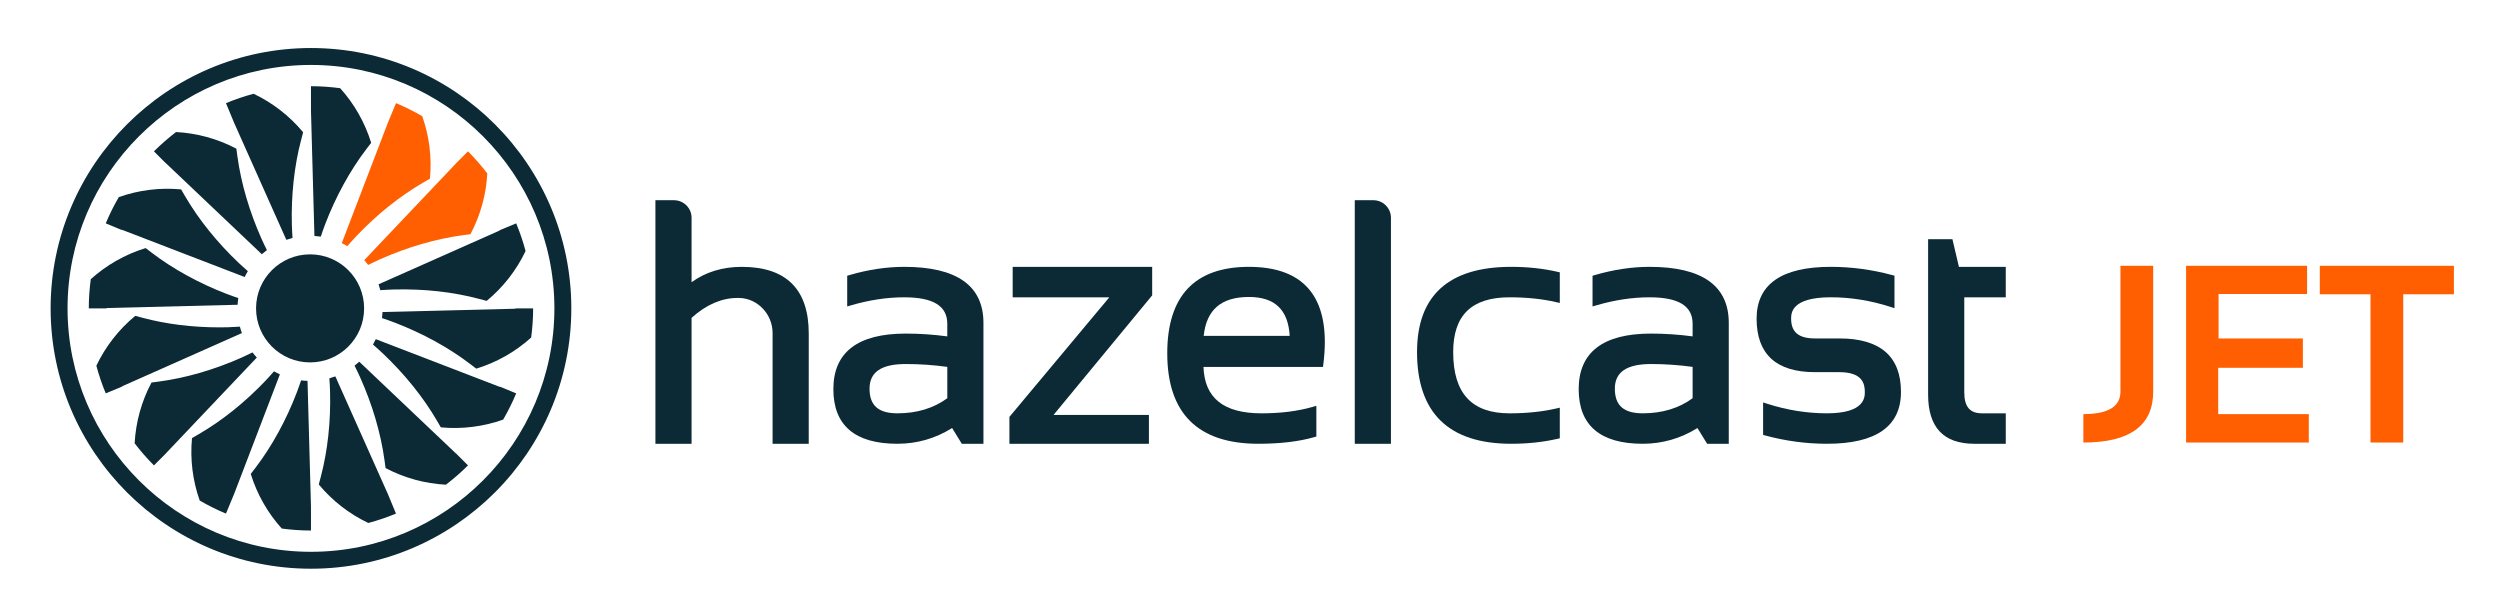
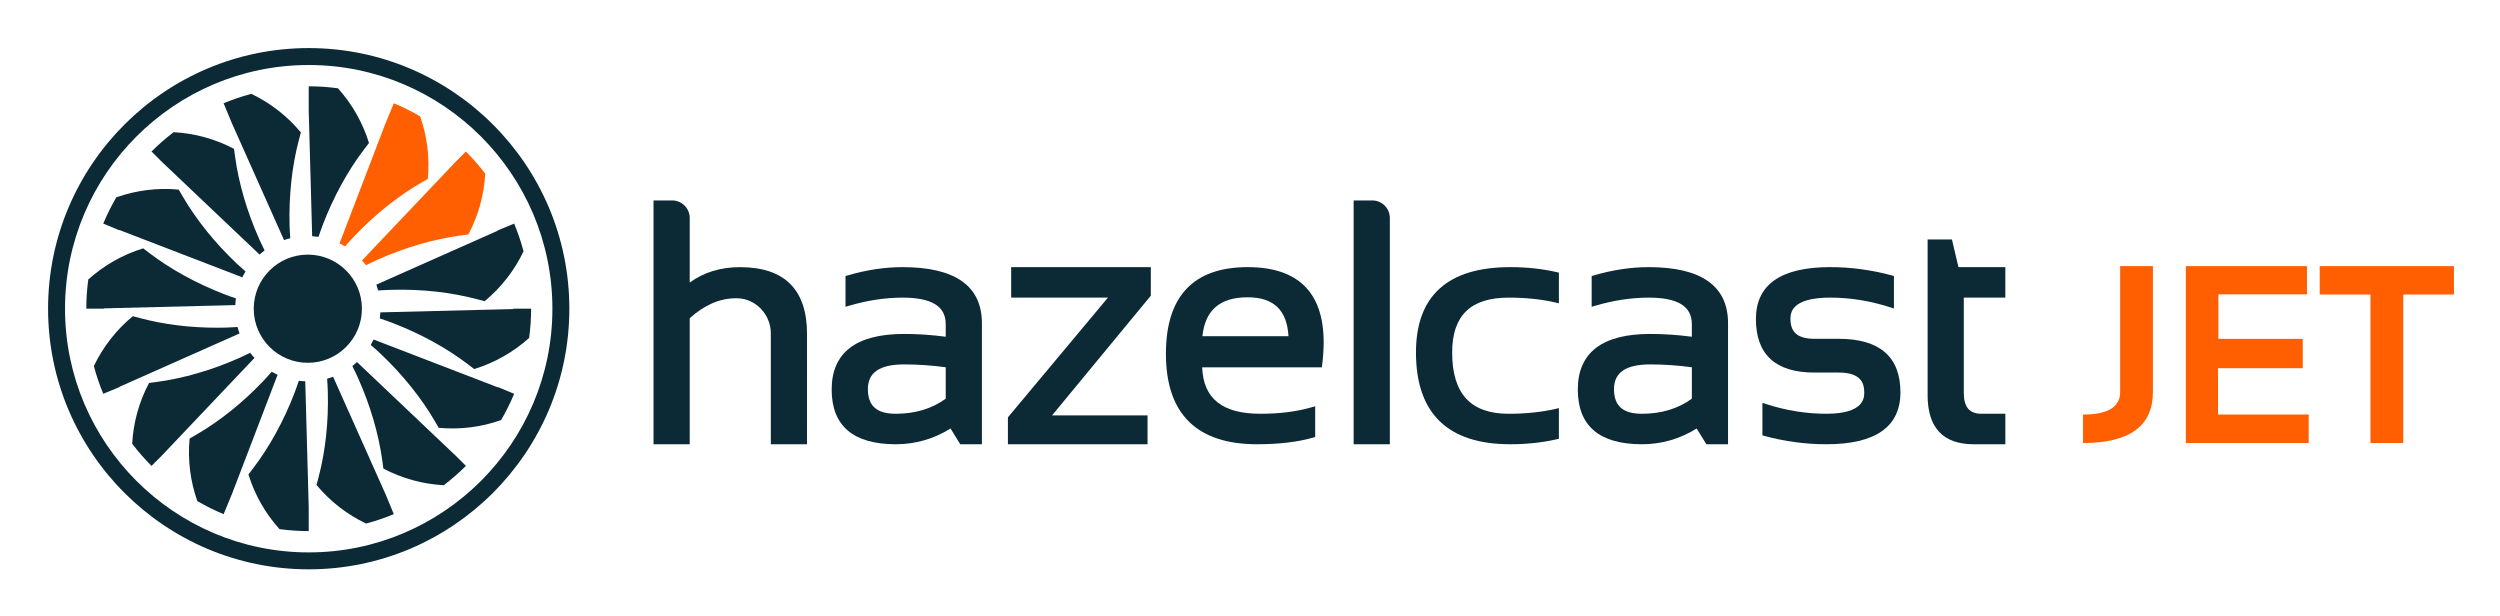
- <svg xmlns="http://www.w3.org/2000/svg" role="img" viewBox="-4.88 -4.63 241.02 59.27">
+ <svg xmlns="http://www.w3.org/2000/svg" role="img" viewBox="-4.63 -4.63 240.76 59.26">
  <path fill="#0B2A35" d="M161.787 38.153h-2.086l-.934-1.517c-1.616 1.008-3.39 1.517-5.274 1.517-4.097 0-6.175-1.771-6.175-5.265 0-3.555 2.346-5.358 6.975-5.358 1.328 0 2.674.091 4.008.27v-1.218c0-1.716-1.357-2.549-4.149-2.549-1.656 0-3.381.26-5.126.773l-.373.109v-2.961l.21-.062c1.798-.528 3.578-.796 5.29-.796 5.066 0 7.635 1.819 7.635 5.407l-.001 11.65zm-7.494-7.688c-2.347 0-3.489.777-3.489 2.376 0 1.621.855 2.376 2.689 2.376 1.877 0 3.495-.49 4.809-1.455V30.74c-1.332-.183-2.679-.275-4.009-.275z" />
  <path fill="#0B2A35" d="M73.088 38.153h-3.485V27.474c0-1.806-1.427-3.321-3.179-3.377l-.187-.003c-1.544 0-3.039.646-4.445 1.923v12.136h-3.485v-23.48h1.795c.932 0 1.691.758 1.691 1.691v6.214c1.358-.984 2.983-1.481 4.839-1.481 4.285 0 6.458 2.162 6.458 6.427l-.002 10.629z" />
  <path fill="#0B2A35" d="M89.932 38.153h-2.086l-.934-1.517c-1.616 1.008-3.389 1.517-5.274 1.517-4.097 0-6.175-1.771-6.175-5.265 0-3.555 2.347-5.358 6.975-5.358 1.327 0 2.674.091 4.008.27v-1.218c0-1.716-1.357-2.549-4.149-2.549-1.658 0-3.382.26-5.127.773l-.373.109v-2.961l.21-.062c1.798-.528 3.578-.796 5.291-.796 5.066 0 7.634 1.819 7.634 5.407v11.65zm-7.493-7.688c-2.348 0-3.489.777-3.489 2.376 0 1.621.855 2.376 2.689 2.376 1.878 0 3.494-.49 4.808-1.455V30.74c-1.332-.183-2.679-.275-4.008-.275z" />
  <path fill="#0B2A35" d="M105.885 38.153H92.436V35.56l.068-.081 9.564-11.447H92.75v-2.936h13.449v2.749l-.067.081-9.444 11.448h9.196v2.779h.001z" />
  <path fill="#0B2A35" d="M116.433 38.153c-5.825 0-8.78-2.933-8.78-8.717 0-5.534 2.648-8.34 7.87-8.34 4.858 0 7.321 2.437 7.321 7.242 0 .671-.048 1.396-.144 2.155l-.032.255h-11.523c.109 3.007 1.945 4.47 5.603 4.47 1.836 0 3.487-.207 4.908-.617l.372-.107v2.961l-.211.061c-1.474.422-3.285.637-5.384.637zm-5.267-10.404h8.291c-.146-2.521-1.434-3.748-3.933-3.748-2.666 0-4.093 1.227-4.358 3.748z" />
  <path fill="#0B2A35" d="M129.217 38.153h-3.486v-23.48h1.795c.932 0 1.691.758 1.691 1.691v21.789z" />
  <path fill="#0B2A35" d="M140.812 38.153c-6.023 0-9.078-2.975-9.078-8.842 0-5.451 3.054-8.215 9.078-8.215 1.581 0 3.082.16 4.458.478l.227.052v2.953l-.358-.083c-1.332-.307-2.842-.463-4.485-.463-3.657 0-5.435 1.727-5.435 5.279 0 3.974 1.779 5.906 5.435 5.906 1.643 0 3.152-.156 4.485-.463l.358-.083v2.953l-.227.052c-1.377.316-2.877.476-4.458.476z" />
  <path fill="#0B2A35" d="M171.258 38.153c-1.992 0-3.992-.268-5.945-.795l-.215-.058v-3.134l.381.123c1.899.616 3.842.928 5.779.928 3.646 0 3.646-1.553 3.646-2.063 0-.818-.255-1.905-2.454-1.905h-2.353c-3.733 0-5.626-1.734-5.626-5.155 0-3.317 2.406-4.999 7.148-4.999 1.982 0 3.977.268 5.929.795l.215.058v3.134l-.381-.123c-1.898-.616-3.838-.928-5.763-.928-3.82 0-3.82 1.553-3.82 2.063 0 1.299.73 1.904 2.297 1.904h2.353c3.941 0 5.94 1.734 5.94 5.155.002 3.319-2.398 5-7.131 5z" />
  <path fill="#0B2A35" d="M188.492 38.153h-3.052c-2.943 0-4.434-1.591-4.434-4.731V18.429h2.343l.627 2.667h4.516v2.936h-4v9.17c0 1.375.541 2.015 1.701 2.015h2.3v2.936h-.001z" />
  <g fill="#FF5F00">
    <path d="M202.705 20.997v12.128c0 3.272-2.244 4.909-6.731 4.909v-2.74c2.383 0 3.574-.723 3.574-2.169V20.997h3.157zm14.836 0v2.716h-8.531v4.289h8.125v2.824h-8.161v4.468h8.733v2.74h-11.831V20.997h11.665zm14.155 0v2.74h-4.885v14.297h-3.157V23.738h-4.885v-2.74h12.927z" />
  </g>
  <g>
    <path fill="#0B2A35" d="M22.724 18.49c.196-.068.395-.127.598-.177-.027-.406-.053-.812-.064-1.221-.079-2.874.229-5.719.891-8.225l.196-.744c-1.32-1.589-2.955-2.848-4.775-3.714-.914.245-1.804.547-2.666.906l.782 1.885 5.038 11.29zm-11.616-7.392l9.255 8.783c.157-.14.32-.273.489-.399-.177-.359-.353-.718-.517-1.085-1.173-2.629-1.977-5.377-2.326-7.947l-.101-.746c-1.823-.961-3.81-1.498-5.817-1.604-.749.575-1.463 1.194-2.13 1.861l1.16 1.16-.013-.023zm-4.28 6.406l11.881 4.573c.093-.193.194-.381.304-.564-.294-.259-.589-.519-.875-.79-2.089-1.982-3.882-4.216-5.188-6.46l-.369-.634c-2.058-.193-4.107.071-6.008.744-.472.812-.894 1.656-1.258 2.531l1.59.659-.077-.059zm-1.497 7.564l12.699-.317c.011-.218.031-.433.061-.645-.365-.125-.731-.25-1.093-.39-2.686-1.034-5.196-2.413-7.261-3.99l-.575-.439c-1.986.609-3.786 1.641-5.291 2.998-.122.922-.191 1.86-.191 2.814h1.77l-.119-.031z" />
    <path fill="#FF5F00" d="M39.06 11.149l-8.824 9.3c.133.149.259.303.378.463.389-.192.779-.382 1.178-.559 2.624-1.166 5.371-1.963 7.942-2.306l.74-.098c.974-1.834 1.519-3.835 1.625-5.858-.575-.749-1.194-1.463-1.861-2.13l-1.201 1.201.023-.013z" />
    <path fill="#0B2A35" d="M25.433 18.119c.207.012.411.033.612.063.133-.394.268-.787.417-1.178 1.027-2.683 2.401-5.19 3.972-7.25l.47-.616c-.611-1.976-1.639-3.768-2.99-5.266-.922-.122-1.86-.191-2.814-.191V6.01l.333 12.109z" />
    <path fill="#FF5F00" d="M28.07 18.809c.183.089.361.185.534.289.28-.32.562-.638.856-.948 1.975-2.083 4.205-3.871 6.448-5.172l.662-.384c.196-2.063-.068-4.117-.743-6.022-.812-.472-1.656-.894-2.53-1.258l-.799 1.93-4.428 11.565z" />
    <path fill="#0B2A35" d="M43.353 17.566L31.614 22.78c.065.185.122.373.172.565.439-.029.878-.055 1.32-.066 2.928-.072 5.696.238 8.228.912l.704.188c1.607-1.326 2.88-2.973 3.752-4.808-.245-.914-.547-1.805-.906-2.667l-1.628.675.097-.013zm-15.902 14.09c-.189.07-.381.133-.577.187.028.42.055.841.066 1.264.079 2.875-.229 5.719-.891 8.225l-.196.744c1.32 1.589 2.955 2.848 4.775 3.714.914-.245 1.805-.547 2.667-.906L32.515 43l-5.064-11.344zm11.641 7.446l-9.338-8.862c-.145.134-.295.262-.451.384.193.389.383.779.561 1.178 1.173 2.627 1.977 5.375 2.326 7.947l.101.746c1.823.961 3.81 1.498 5.817 1.604.749-.575 1.463-1.194 2.13-1.861l-1.159-1.159.013.023zm4.28-6.407l-12.024-4.628c-.083.177-.173.351-.27.52.332.29.662.583.984.889 2.088 1.981 3.882 4.215 5.188 6.46l.369.634c2.058.193 4.107-.071 6.008-.744.472-.812.894-1.656 1.258-2.531l-1.59-.659.077.059zm1.374-7.595l.12.032-12.866.32c-.01.197-.026.391-.052.583.419.142.838.287 1.254.447 2.686 1.034 5.196 2.413 7.26 3.99l.575.439c1.986-.609 3.786-1.642 5.291-2.998.122-.922.191-1.86.191-2.814h-1.773zm-22.642 6.36c-.194-.089-.383-.186-.567-.292-.261.297-.522.593-.796.881-1.976 2.083-4.206 3.871-6.448 5.172l-.662.384c-.196 2.063.068 4.116.743 6.022.812.472 1.656.894 2.531 1.258l.797-1.923 4.402-11.502zM11.14 39.05l8.738-9.209c-.146-.159-.285-.323-.417-.495-.348.17-.697.341-1.053.5-2.624 1.166-5.371 1.963-7.943 2.306l-.74.098c-.974 1.834-1.518 3.835-1.625 5.858.575.749 1.194 1.463 1.861 2.13l1.201-1.201-.022.013zm-4.293-6.417l11.593-5.15c-.074-.203-.138-.41-.193-.621-.384.024-.767.048-1.153.058-.272.007-.542.01-.811.01-2.624 0-5.119-.31-7.417-.922l-.705-.188c-1.607 1.326-2.879 2.973-3.752 4.807.245.914.547 1.805.906 2.667l1.628-.674-.096.013zm17.92-.544c-.209-.007-.417-.022-.621-.047-.131.385-.262.771-.408 1.153-1.027 2.682-2.4 5.189-3.972 7.25l-.47.616c.61 1.976 1.639 3.767 2.99 5.266.922.122 1.86.191 2.814.191V44.19l-.333-12.101z" />
    <circle cx="25.015" cy="25.1" r="5.209" fill="#0B2A35" />
    <g>
      <path fill="#0B2A35" d="M25.1 50.199C11.26 50.199 0 38.94 0 25.1S11.26 0 25.1 0s25.1 11.259 25.1 25.1-11.26 25.099-25.1 25.099zm0-48.568c-12.94 0-23.468 10.528-23.468 23.468S12.159 48.568 25.1 48.568c12.94 0 23.468-10.528 23.468-23.468S38.04 1.631 25.1 1.631z" />
    </g>
  </g>
</svg>
